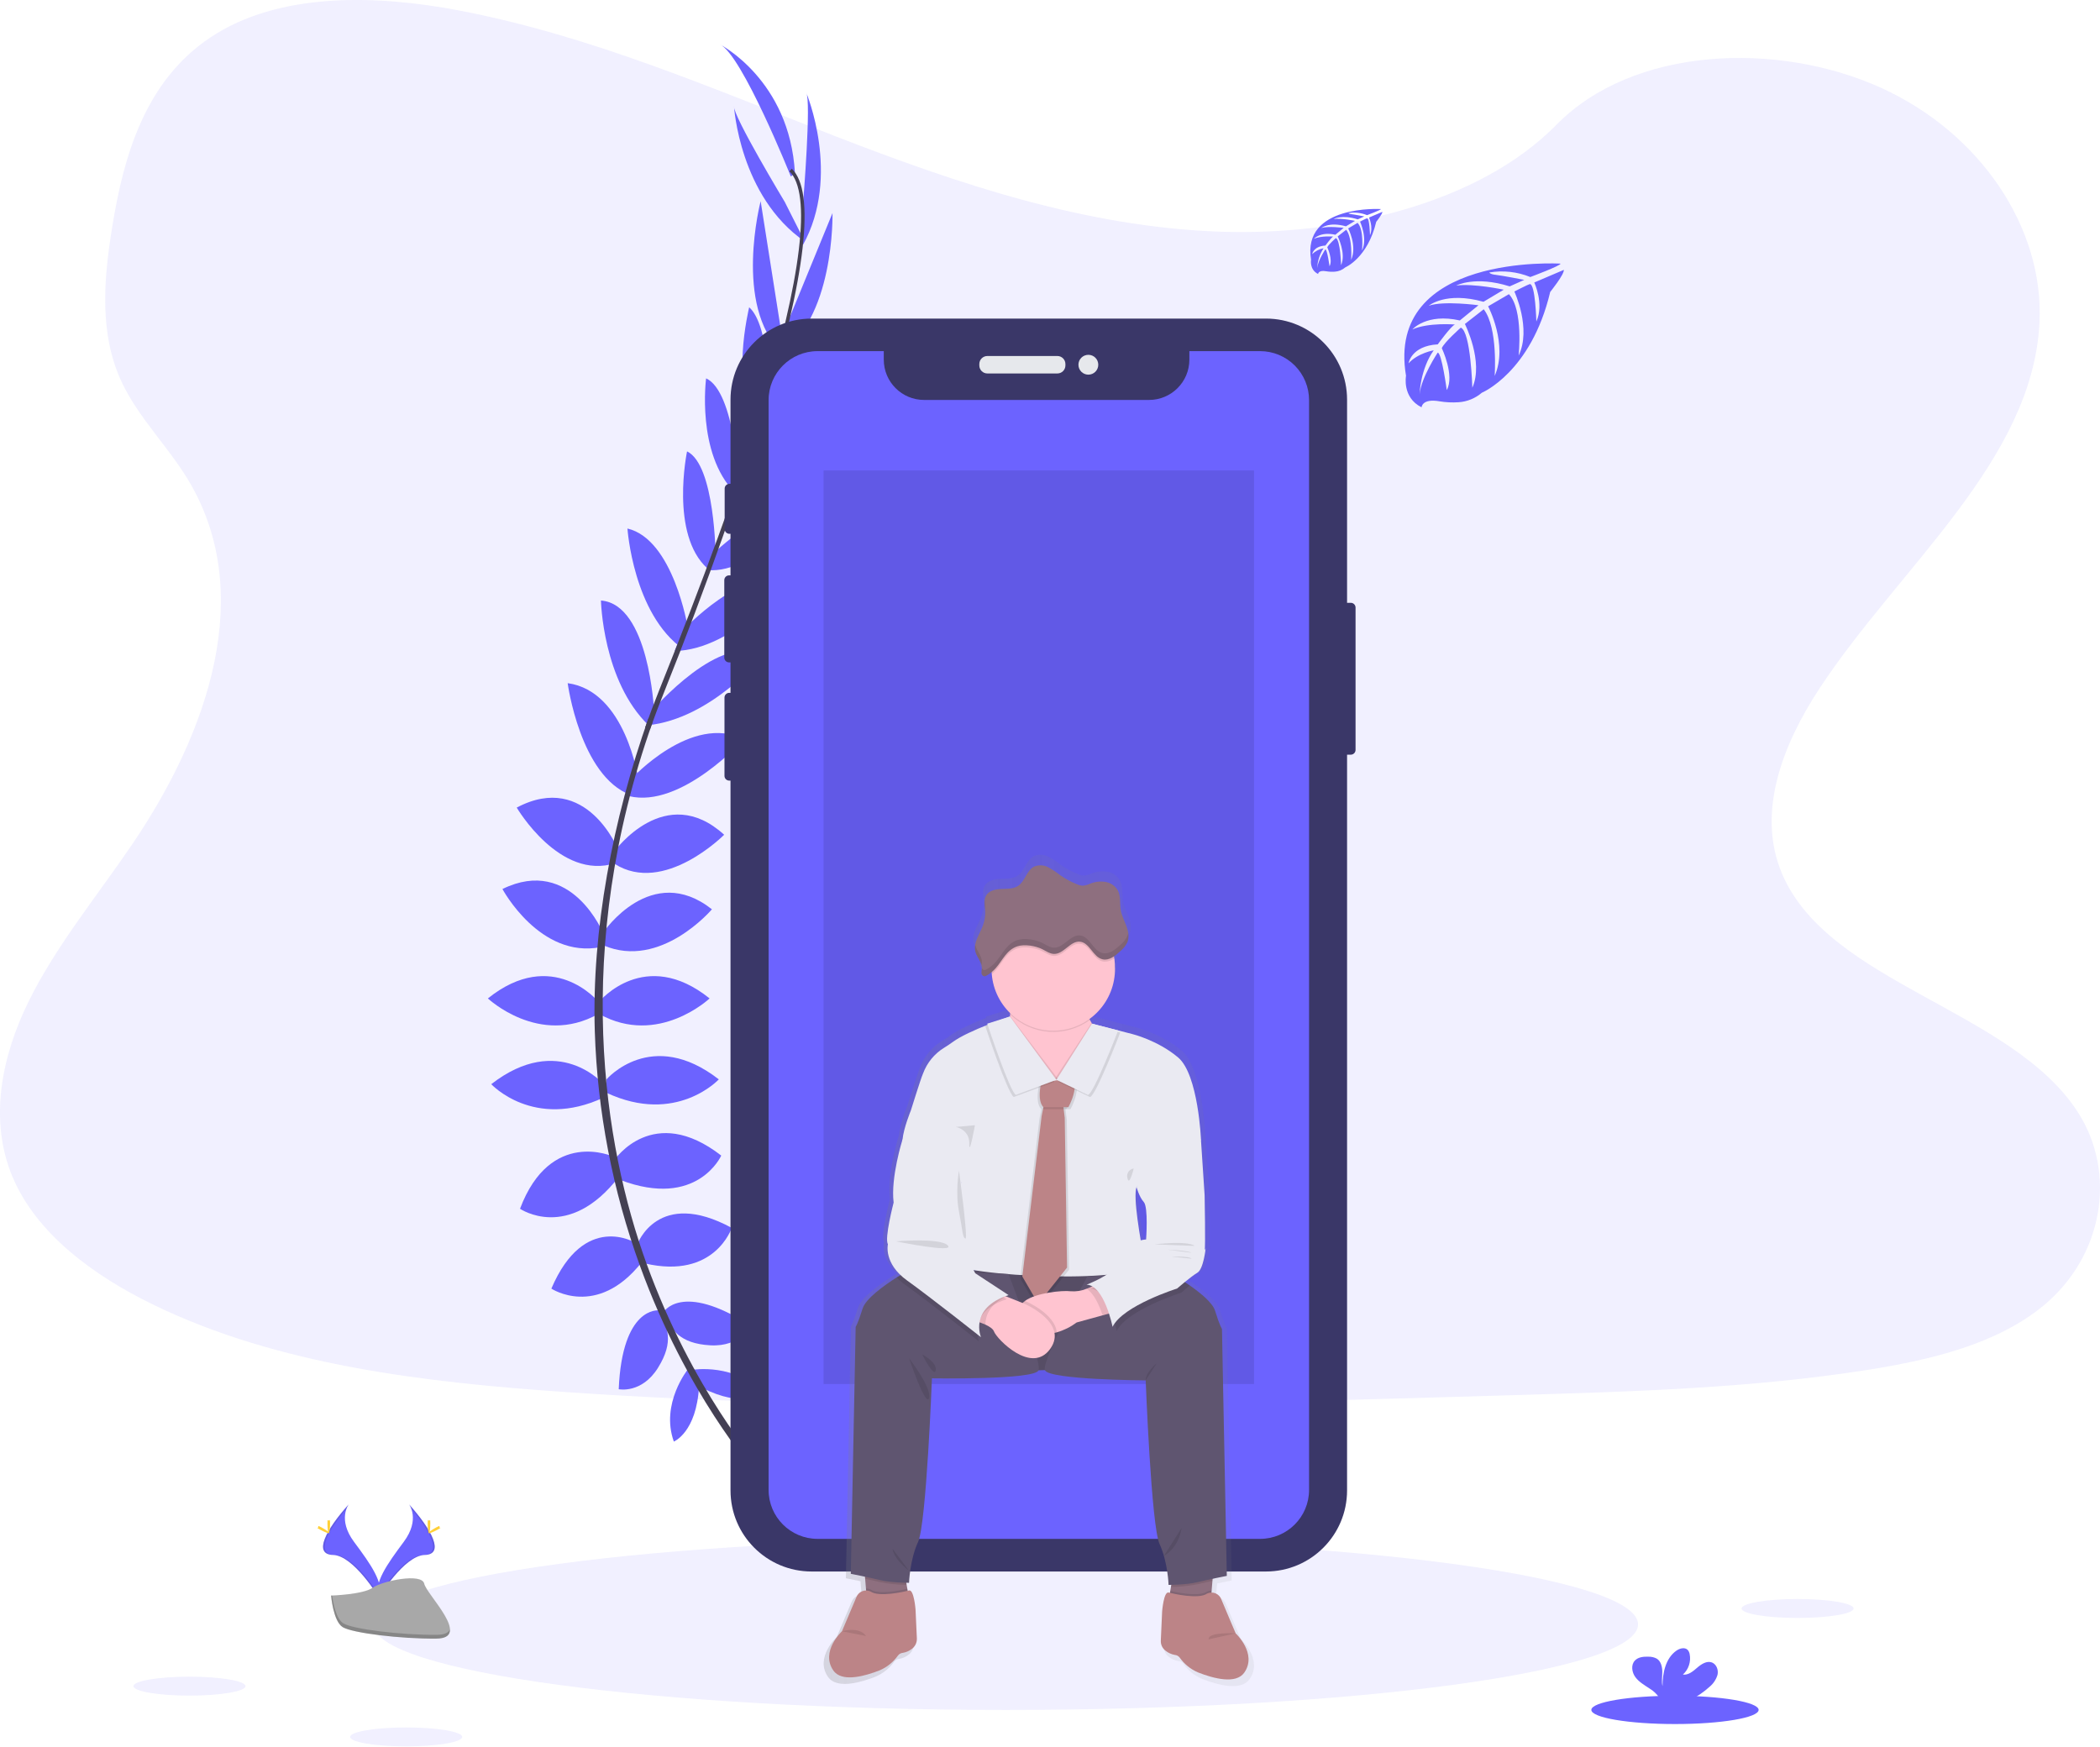
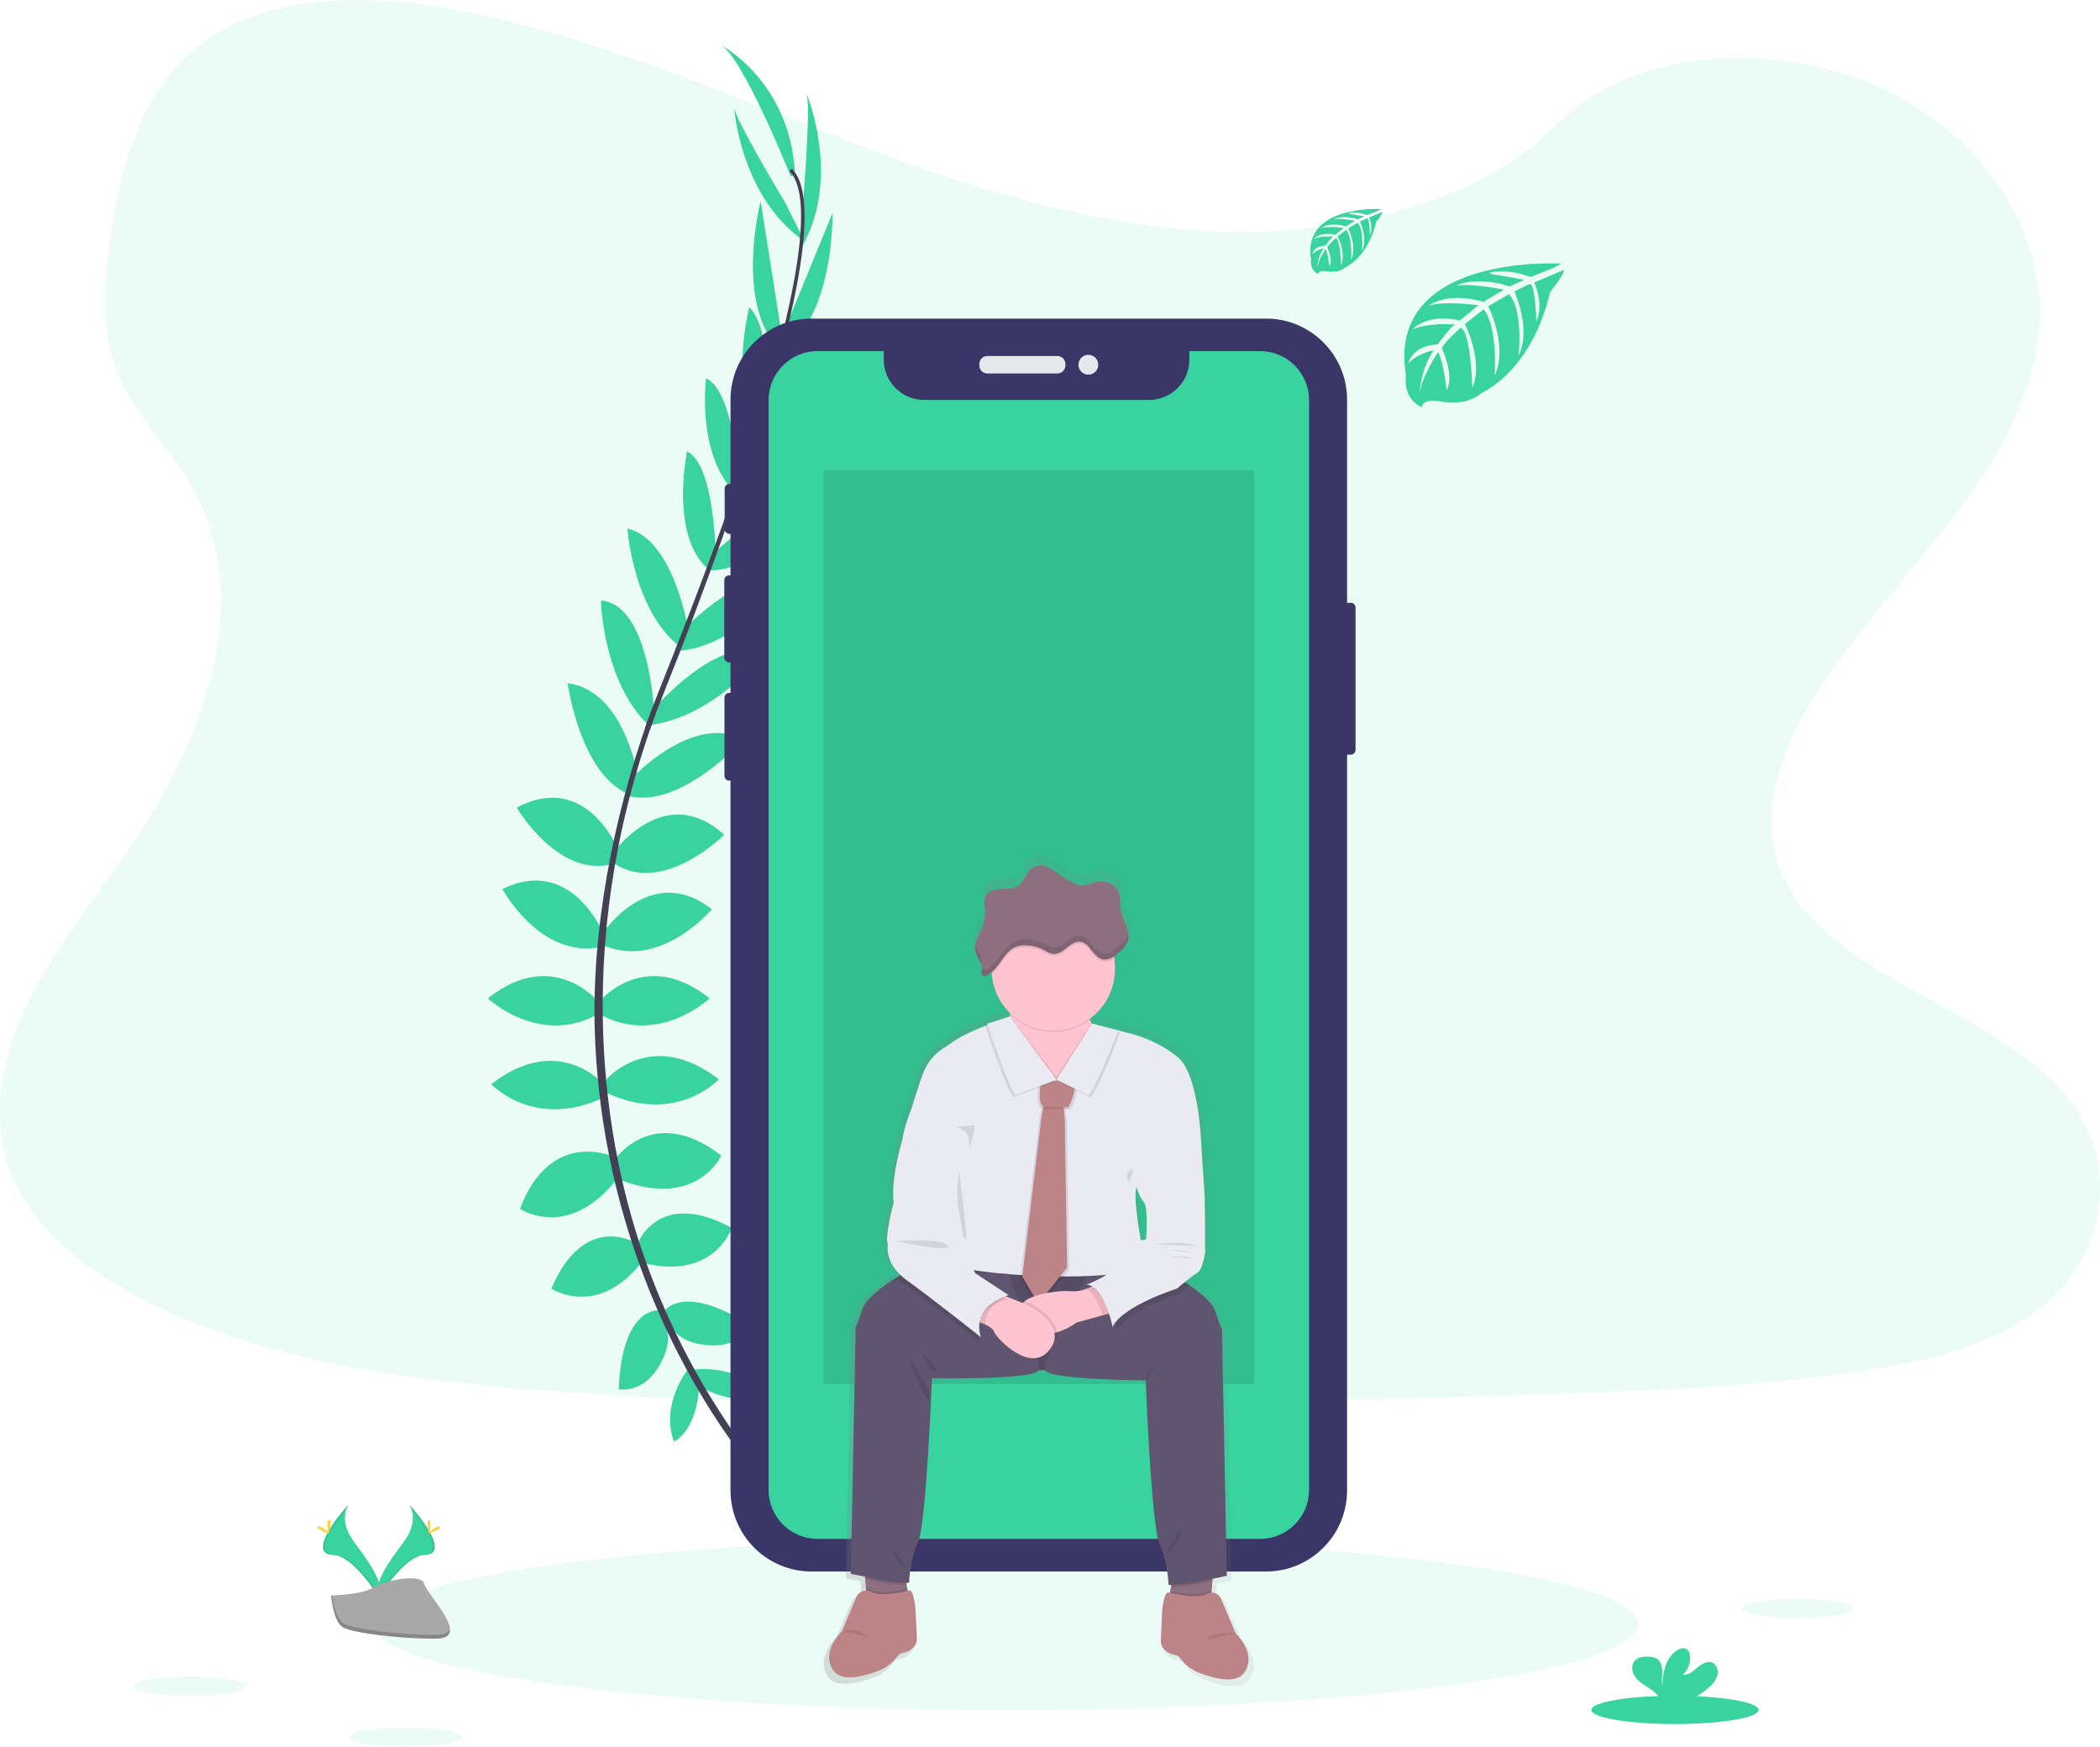
<svg xmlns="http://www.w3.org/2000/svg" id="ae7ad495-543d-4c4b-9483-8059c5566fe6" data-name="Layer 1" width="1009.54" height="839.64" viewBox="0 0 1009.54 839.64">
  <defs>
    <linearGradient id="f9d7795c-47ab-4264-adf8-fc9a284cd87a" x1="491.14" y1="640.96" x2="698.09" y2="640.96" gradientUnits="userSpaceOnUse">
      <stop offset="0" stop-color="gray" stop-opacity="0.25" />
      <stop offset="0.54" stop-color="gray" stop-opacity="0.12" />
      <stop offset="1" stop-color="gray" stop-opacity="0.1" />
    </linearGradient>
  </defs>
-   <path d="M681.78,141.58c-64.72-2.25-126.36-23.14-185.22-46S379.4,47.39,316.23,35.28c-40.63-7.79-87.1-8.89-119.83,12.89-31.51,21-41.69,57.15-47.16,90.73-4.12,25.26-6.54,51.85,4.74,75.49,7.84,16.42,21.74,30.22,31.36,45.95,33.47,54.72,9.81,122.2-26.45,175.63-17,25.07-36.75,49-49.88,75.66s-19.2,57.25-7.71,84.47c11.38,27,38.51,47.24,67.9,61.49,59.69,28.95,130,37.23,198.61,41.92,151.83,10.39,304.46,5.89,456.69,1.39,56.34-1.67,112.92-3.36,168.34-12.07,30.78-4.84,62.55-12.51,84.9-31.05,28.36-23.53,35.39-63.37,16.38-92.88-31.88-49.49-120-61.78-142.31-114.89-12.26-29.24.33-61.8,18.16-88.92,38.24-58.16,102.33-109.19,105.7-175.67,2.32-45.66-28.49-91.39-76.13-113-49.93-22.64-119.18-19.8-156,17.69C805.59,128.71,738.93,143.56,681.78,141.58Z" transform="translate(-95.23 -30.18)" fill="#6c63ff" opacity="0.1" />
-   <ellipse cx="483.49" cy="780.99" rx="303.97" ry="41.12" fill="#6c63ff" opacity="0.1" />
-   <path d="M428.24,688.75s21-3.36,33.6,11.48c0,0-9.24,7.28-29.12-2.8Z" transform="translate(-95.23 -30.18)" fill="#6c63ff" />
-   <path d="M426,688.42S412.6,705,419.17,723.27c0,0,10.92-4.37,12.11-26.63Z" transform="translate(-95.23 -30.18)" fill="#6c63ff" />
-   <path d="M414,661.31s8.4-15.4,42,6.16c0,0-4.48,10.36-19.32,9.52S417.87,669.43,414,661.31Z" transform="translate(-95.23 -30.18)" fill="#6c63ff" />
-   <path d="M411.79,660.2s-17.43-2-19.12,37.9c0,0,11.05,2.3,18.9-10.33S416.17,668.08,411.79,660.2Z" transform="translate(-95.23 -30.18)" fill="#6c63ff" />
-   <path d="M401.63,628.38s9.8-27.17,45.37-7.85c0,0-8.12,24.93-41.73,17.09Z" transform="translate(-95.23 -30.18)" fill="#6c63ff" />
-   <path d="M390.71,587.77s18.48-27.44,51.25-2c0,0-11.48,25.76-48.45,11.76Z" transform="translate(-95.23 -30.18)" fill="#6c63ff" />
-   <path d="M386.79,549.13s21.56-25.2,54,0c0,0-20.45,22.12-54,6.44Z" transform="translate(-95.23 -30.18)" fill="#6c63ff" />
-   <path d="M383.43,511.61s21.84-26.33,52.93-1.4c0,0-24.65,23.24-52.93,7.56Z" transform="translate(-95.23 -30.18)" fill="#6c63ff" />
-   <path d="M385.39,478.28s23-33.88,52.09-10.92c0,0-24.65,29.13-52.09,17.36Z" transform="translate(-95.23 -30.18)" fill="#6c63ff" />
-   <path d="M390.71,439.36s24.36-33.6,52.65-7.84c0,0-28.85,29.12-52.65,14Z" transform="translate(-95.23 -30.18)" fill="#6c63ff" />
-   <path d="M398.84,404.57s28.83-31.57,54-19c0,0-30.06,33.53-55.26,27.37Z" transform="translate(-95.23 -30.18)" fill="#6c63ff" />
-   <path d="M408.91,371.6s33.33-38.65,52.65-25.77c0,0-24.52,30-55,33.05Z" transform="translate(-95.23 -30.18)" fill="#6c63ff" />
-   <path d="M423.46,333.34s29.14-31.58,50.42-23.74c0,0-24.92,32.77-54.33,33.61Z" transform="translate(-95.23 -30.18)" fill="#6c63ff" />
-   <path d="M436.64,297.56s32.2-30.24,46.2-24.92c0,0-23.24,33.6-47.6,31.64Z" transform="translate(-95.23 -30.18)" fill="#6c63ff" />
-   <path d="M449.52,264.52s27.72-36.12,42.84-33.32c0,0-16.8,32.2-42.84,37Z" transform="translate(-95.23 -30.18)" fill="#6c63ff" />
-   <path d="M463.49,220s24.51-27.7,37.74-27.63c0,0-19.34,37-38.74,36.66Z" transform="translate(-95.23 -30.18)" fill="#6c63ff" />
-   <path d="M471.78,190.31l23.66-57.68s1.19,52.14-26.68,68.38Z" transform="translate(-95.23 -30.18)" fill="#6c63ff" />
-   <path d="M481.38,126.7s3.92-48.16,1.4-52.08c0,0,16.93,40-1.56,73.36Z" transform="translate(-95.23 -30.18)" fill="#6c63ff" />
-   <path d="M400.72,627.73s-24.55-15.21-40.43,22c0,0,21.84,14.5,43.31-12.51Z" transform="translate(-95.23 -30.18)" fill="#6c63ff" />
-   <path d="M389.93,586.22s-30.1-13.73-44.71,25.12c0,0,23.26,16,47.45-15.3Z" transform="translate(-95.23 -30.18)" fill="#6c63ff" />
-   <path d="M385.39,551.44s-21.56-25.2-54,0c0,0,20.44,22.12,54,6.44Z" transform="translate(-95.23 -30.18)" fill="#6c63ff" />
-   <path d="M382.7,511.61s-21.85-26.33-52.93-1.4c0,0,24.64,23.24,52.93,7.56Z" transform="translate(-95.23 -30.18)" fill="#6c63ff" />
-   <path d="M385.39,479.24s-15.32-37.95-48.62-21.63c0,0,18,33.66,47.27,27.93Z" transform="translate(-95.23 -30.18)" fill="#6c63ff" />
-   <path d="M392.64,439.17s-15.22-38.61-49-20.71c0,0,20.68,35.39,47.5,26.68Z" transform="translate(-95.23 -30.18)" fill="#6c63ff" />
-   <path d="M402.08,404.77s-6-42.34-33.95-46.13c0,0,5.93,44.64,30.22,53.75Z" transform="translate(-95.23 -30.18)" fill="#6c63ff" />
-   <path d="M409.63,371.67s-2.35-51-25.5-52.77c0,0,.78,38.7,22.89,60Z" transform="translate(-95.23 -30.18)" fill="#6c63ff" />
-   <path d="M425.87,331.88s-6.91-42.4-29-47.59c0,0,2.74,41.07,26.81,58Z" transform="translate(-95.23 -30.18)" fill="#6c63ff" />
-   <path d="M439.26,297.87s-.24-44.18-13.74-50.67c0,0-8.37,40,9.83,56.31Z" transform="translate(-95.23 -30.18)" fill="#6c63ff" />
-   <path d="M450.55,264s-1.9-45.5-15.87-51.91c0,0-4.79,36,13.77,54.88Z" transform="translate(-95.23 -30.18)" fill="#6c63ff" />
-   <path d="M465.45,223.6s-.09-37-10.07-45.68c0,0-9.92,40.54,4.86,53.12Z" transform="translate(-95.23 -30.18)" fill="#6c63ff" />
-   <path d="M470.6,188.49l-9.7-61.59s-13.2,50.47,10.16,72.7Z" transform="translate(-95.23 -30.18)" fill="#6c63ff" />
-   <path d="M472.5,127.28s-24.93-41.39-24.41-46c0,0,2.64,43.4,34,65Z" transform="translate(-95.23 -30.18)" fill="#6c63ff" />
-   <path d="M475.42,115.06S451.9,56.25,441.26,51.49c0,0,33.6,17.08,36.12,61.89Z" transform="translate(-95.23 -30.18)" fill="#6c63ff" />
+   <path d="M681.78,141.58c-64.72-2.25-126.36-23.14-185.22-46S379.4,47.39,316.23,35.28c-40.63-7.79-87.1-8.89-119.83,12.89-31.51,21-41.69,57.15-47.16,90.73-4.12,25.26-6.54,51.85,4.74,75.49,7.84,16.42,21.74,30.22,31.36,45.95,33.47,54.72,9.81,122.2-26.45,175.63-17,25.07-36.75,49-49.88,75.66s-19.2,57.25-7.71,84.47c11.38,27,38.51,47.24,67.9,61.49,59.69,28.95,130,37.23,198.61,41.92,151.83,10.39,304.46,5.89,456.69,1.39,56.34-1.67,112.92-3.36,168.34-12.07,30.78-4.84,62.55-12.51,84.9-31.05,28.36-23.53,35.39-63.37,16.38-92.88-31.88-49.49-120-61.78-142.31-114.89-12.26-29.24.33-61.8,18.16-88.92,38.24-58.16,102.33-109.19,105.7-175.67,2.32-45.66-28.49-91.39-76.13-113-49.93-22.64-119.18-19.8-156,17.69C805.59,128.71,738.93,143.56,681.78,141.58Z" transform="translate(-95.23 -30.18)" fill="#38d39f" opacity="0.1" />
+   <ellipse cx="483.49" cy="780.99" rx="303.97" ry="41.12" fill="#38d39f" opacity="0.1" />
+   <path d="M428.24,688.75s21-3.36,33.6,11.48c0,0-9.24,7.28-29.12-2.8Z" transform="translate(-95.23 -30.18)" fill="#38d39f" />
+   <path d="M426,688.42S412.6,705,419.17,723.27c0,0,10.92-4.37,12.11-26.63Z" transform="translate(-95.23 -30.18)" fill="#38d39f" />
+   <path d="M414,661.31s8.4-15.4,42,6.16c0,0-4.48,10.36-19.32,9.52S417.87,669.43,414,661.31Z" transform="translate(-95.23 -30.18)" fill="#38d39f" />
+   <path d="M411.79,660.2s-17.43-2-19.12,37.9c0,0,11.05,2.3,18.9-10.33S416.17,668.08,411.79,660.2Z" transform="translate(-95.23 -30.18)" fill="#38d39f" />
+   <path d="M401.63,628.38s9.8-27.17,45.37-7.85c0,0-8.12,24.93-41.73,17.09Z" transform="translate(-95.23 -30.18)" fill="#38d39f" />
+   <path d="M390.71,587.77s18.48-27.44,51.25-2c0,0-11.48,25.76-48.45,11.76Z" transform="translate(-95.23 -30.18)" fill="#38d39f" />
+   <path d="M386.79,549.13s21.56-25.2,54,0c0,0-20.45,22.12-54,6.44Z" transform="translate(-95.23 -30.18)" fill="#38d39f" />
+   <path d="M383.43,511.61s21.84-26.33,52.93-1.4c0,0-24.65,23.24-52.93,7.56Z" transform="translate(-95.23 -30.18)" fill="#38d39f" />
+   <path d="M385.39,478.28s23-33.88,52.09-10.92c0,0-24.65,29.13-52.09,17.36Z" transform="translate(-95.23 -30.18)" fill="#38d39f" />
+   <path d="M390.71,439.36s24.36-33.6,52.65-7.84c0,0-28.85,29.12-52.65,14Z" transform="translate(-95.23 -30.18)" fill="#38d39f" />
+   <path d="M398.84,404.57s28.83-31.57,54-19c0,0-30.06,33.53-55.26,27.37Z" transform="translate(-95.23 -30.18)" fill="#38d39f" />
+   <path d="M408.91,371.6s33.33-38.65,52.65-25.77c0,0-24.52,30-55,33.05Z" transform="translate(-95.23 -30.18)" fill="#38d39f" />
+   <path d="M423.46,333.34s29.14-31.58,50.42-23.74c0,0-24.92,32.77-54.33,33.61Z" transform="translate(-95.23 -30.18)" fill="#38d39f" />
+   <path d="M436.64,297.56s32.2-30.24,46.2-24.92c0,0-23.24,33.6-47.6,31.64Z" transform="translate(-95.23 -30.18)" fill="#38d39f" />
+   <path d="M449.52,264.52s27.72-36.12,42.84-33.32c0,0-16.8,32.2-42.84,37Z" transform="translate(-95.23 -30.18)" fill="#38d39f" />
+   <path d="M463.49,220s24.51-27.7,37.74-27.63c0,0-19.34,37-38.74,36.66Z" transform="translate(-95.23 -30.18)" fill="#38d39f" />
+   <path d="M471.78,190.31l23.66-57.68s1.19,52.14-26.68,68.38Z" transform="translate(-95.23 -30.18)" fill="#38d39f" />
+   <path d="M481.38,126.7s3.92-48.16,1.4-52.08c0,0,16.93,40-1.56,73.36Z" transform="translate(-95.23 -30.18)" fill="#38d39f" />
+   <path d="M400.72,627.73s-24.55-15.21-40.43,22c0,0,21.84,14.5,43.31-12.51Z" transform="translate(-95.23 -30.18)" fill="#38d39f" />
+   <path d="M389.93,586.22s-30.1-13.73-44.71,25.12c0,0,23.26,16,47.45-15.3Z" transform="translate(-95.23 -30.18)" fill="#38d39f" />
+   <path d="M385.39,551.44s-21.56-25.2-54,0c0,0,20.44,22.12,54,6.44Z" transform="translate(-95.23 -30.18)" fill="#38d39f" />
+   <path d="M382.7,511.61s-21.85-26.33-52.93-1.4c0,0,24.64,23.24,52.93,7.56Z" transform="translate(-95.23 -30.18)" fill="#38d39f" />
+   <path d="M385.39,479.24s-15.32-37.95-48.62-21.63c0,0,18,33.66,47.27,27.93Z" transform="translate(-95.23 -30.18)" fill="#38d39f" />
+   <path d="M392.64,439.17s-15.22-38.61-49-20.71c0,0,20.68,35.39,47.5,26.68Z" transform="translate(-95.23 -30.18)" fill="#38d39f" />
+   <path d="M402.08,404.77s-6-42.34-33.95-46.13c0,0,5.93,44.64,30.22,53.75Z" transform="translate(-95.23 -30.18)" fill="#38d39f" />
+   <path d="M409.63,371.67s-2.35-51-25.5-52.77c0,0,.78,38.7,22.89,60Z" transform="translate(-95.23 -30.18)" fill="#38d39f" />
+   <path d="M425.87,331.88s-6.91-42.4-29-47.59c0,0,2.74,41.07,26.81,58Z" transform="translate(-95.23 -30.18)" fill="#38d39f" />
+   <path d="M439.26,297.87s-.24-44.18-13.74-50.67c0,0-8.37,40,9.83,56.31Z" transform="translate(-95.23 -30.18)" fill="#38d39f" />
+   <path d="M450.55,264s-1.9-45.5-15.87-51.91c0,0-4.79,36,13.77,54.88Z" transform="translate(-95.23 -30.18)" fill="#38d39f" />
+   <path d="M465.45,223.6s-.09-37-10.07-45.68c0,0-9.92,40.54,4.86,53.12Z" transform="translate(-95.23 -30.18)" fill="#38d39f" />
+   <path d="M470.6,188.49l-9.7-61.59s-13.2,50.47,10.16,72.7Z" transform="translate(-95.23 -30.18)" fill="#38d39f" />
+   <path d="M472.5,127.28s-24.93-41.39-24.41-46c0,0,2.64,43.4,34,65Z" transform="translate(-95.23 -30.18)" fill="#38d39f" />
+   <path d="M475.42,115.06S451.9,56.25,441.26,51.49c0,0,33.6,17.08,36.12,61.89Z" transform="translate(-95.23 -30.18)" fill="#38d39f" />
  <path d="M462.36,229.35l-1.61-.49c19.85-64.73,24.81-106,13.95-116.34l1.16-1.22C487.36,122.21,482.7,163,462.36,229.35Z" transform="translate(-95.23 -30.18)" fill="#444053" />
  <path d="M407.7,380.87l-2.37-.84c2.1-5.93,4.37-11.95,6.75-17.89,20.72-51.64,38.36-99.67,49.67-136.55l2.07-1c-11.33,36.95-28.65,86.83-49.4,138.53C412.05,369,409.79,375,407.7,380.87Z" transform="translate(-95.23 -30.18)" fill="#444053" />
  <path d="M457.79,737.2c-.32-.36-32.5-36.58-54.92-98.44A364.43,364.43,0,0,1,381.17,526c-1.54-48.13,8.56-101.87,25.86-150.68l1.88,2.2c-38.83,109.56-23.4,203.45-2.94,260,22.2,61.29,54,97.13,54.32,97.48Z" transform="translate(-95.23 -30.18)" fill="#444053" />
  <rect x="642.8" y="289.82" width="8.86" height="73.02" rx="2.29" ry="2.29" fill="#3a3768" />
  <rect x="348.37" y="232.61" width="4.97" height="24.04" rx="2.29" ry="2.29" fill="#3a3768" />
  <rect x="348.19" y="276.63" width="5.6" height="41.84" rx="2.29" ry="2.29" fill="#3a3768" />
  <rect x="348.28" y="333.11" width="5.33" height="42.2" rx="2.29" ry="2.29" fill="#3a3768" />
  <rect x="351.18" y="153.17" width="296.4" height="602.39" rx="38.99" ry="38.99" fill="#3a3768" />
-   <path d="M701,199H667v4.09a19.38,19.38,0,0,1-19.39,19.38H539.48a19.38,19.38,0,0,1-19.39-19.38V199H488.26a23.54,23.54,0,0,0-23.54,23.54V746.51a23.54,23.54,0,0,0,23.54,23.54H701a23.54,23.54,0,0,0,23.54-23.54V222.58A23.54,23.54,0,0,0,701,199Z" transform="translate(-95.23 -30.18)" fill="#6c63ff" />
+   <path d="M701,199H667v4.09a19.38,19.38,0,0,1-19.39,19.38H539.48a19.38,19.38,0,0,1-19.39-19.38V199H488.26a23.54,23.54,0,0,0-23.54,23.54V746.51a23.54,23.54,0,0,0,23.54,23.54H701a23.54,23.54,0,0,0,23.54-23.54V222.58A23.54,23.54,0,0,0,701,199Z" transform="translate(-95.23 -30.18)" fill="#38d39f" />
  <rect x="470.79" y="171.16" width="41.39" height="8.4" rx="3.87" ry="3.87" fill="#e6e8ec" />
  <circle cx="523.21" cy="175.36" r="4.77" fill="#e6e8ec" />
-   <path d="M845.43,156.93s-84.2-5.08-74.28,53.92c0,0-2,10.43,7.48,15.16,0,0,.15-4.37,8.64-2.88a39.5,39.5,0,0,0,9.15.44A19.06,19.06,0,0,0,807.6,219h0s23.67-9.78,32.87-48.46c0,0,6.81-8.44,6.54-10.61L832.8,166s4.86,10.25,1,18.77c0,0-.46-18.4-3.19-18-.55.08-7.38,3.55-7.38,3.55s8.35,17.85,2.05,30.83c0,0,2.39-22-4.66-29.54l-10,5.84s9.76,18.44,3.14,33.49c0,0,1.7-23.08-5.25-32.07l-9.06,7.07s9.17,18.17,3.58,30.65c0,0-.73-26.86-5.54-28.89,0,0-7.93,7-9.14,9.86,0,0,6.28,13.2,2.38,20.16,0,0-2.39-17.9-4.35-18,0,0-7.9,11.86-8.72,20,0,0,.34-12.09,6.81-21.12,0,0-7.64,1.31-12.1,6.26,0,0,1.23-8.38,14.05-9.12,0,0,6.53-9,8.27-9.54,0,0-12.74-1.07-20.47,2.36,0,0,6.8-7.91,22.81-4.31l8.95-7.31s-16.78-2.29-23.9.24c0,0,8.19-7,26.31-1.9l9.74-5.82s-14.31-3.08-22.83-2c0,0,9-4.85,25.69.41l7-3.13s-10.48-2.06-13.55-2.39-3.23-1.17-3.23-1.17a36.35,36.35,0,0,1,19.69,2.19S845.68,157.86,845.43,156.93Z" transform="translate(-95.23 -30.18)" fill="#6c63ff" />
-   <path d="M759.06,130.69s-38-2.29-33.56,24.37c0,0-.89,4.71,3.38,6.85,0,0,.07-2,3.91-1.31a17.51,17.51,0,0,0,4.13.2,8.56,8.56,0,0,0,5.05-2.08h0s10.7-4.42,14.86-21.9c0,0,3.07-3.81,2.95-4.79l-6.42,2.74s2.19,4.63.47,8.48c0,0-.21-8.31-1.44-8.12-.25,0-3.34,1.61-3.34,1.61s3.78,8.07.93,13.93c0,0,1.08-9.94-2.11-13.35L743.35,140s4.41,8.33,1.42,15.13c0,0,.77-10.43-2.37-14.49l-4.09,3.2s4.14,8.21,1.62,13.85c0,0-.34-12.14-2.51-13.06,0,0-3.58,3.16-4.13,4.46,0,0,2.84,6,1.08,9.11,0,0-1.08-8.09-2-8.13,0,0-3.57,5.36-3.94,9a19.52,19.52,0,0,1,3.08-9.54,10.76,10.76,0,0,0-5.47,2.83s.56-3.79,6.35-4.12c0,0,3-4.07,3.74-4.32,0,0-5.76-.48-9.25,1.07,0,0,3.07-3.57,10.3-1.95l4-3.3s-7.59-1-10.8.11c0,0,3.7-3.16,11.89-.86l4.4-2.63s-6.47-1.39-10.32-.89c0,0,4.07-2.19,11.61.18l3.15-1.41s-4.74-.93-6.13-1.08-1.46-.53-1.46-.53a16.39,16.39,0,0,1,8.9,1S759.18,131.11,759.06,130.69Z" transform="translate(-95.23 -30.18)" fill="#6c63ff" />
+   <path d="M845.43,156.93s-84.2-5.08-74.28,53.92c0,0-2,10.43,7.48,15.16,0,0,.15-4.37,8.64-2.88a39.5,39.5,0,0,0,9.15.44A19.06,19.06,0,0,0,807.6,219h0s23.67-9.78,32.87-48.46c0,0,6.81-8.44,6.54-10.61L832.8,166s4.86,10.25,1,18.77c0,0-.46-18.4-3.19-18-.55.08-7.38,3.55-7.38,3.55s8.35,17.85,2.05,30.83c0,0,2.39-22-4.66-29.54l-10,5.84s9.76,18.44,3.14,33.49c0,0,1.7-23.08-5.25-32.07l-9.06,7.07s9.17,18.17,3.58,30.65c0,0-.73-26.86-5.54-28.89,0,0-7.93,7-9.14,9.86,0,0,6.28,13.2,2.38,20.16,0,0-2.39-17.9-4.35-18,0,0-7.9,11.86-8.72,20,0,0,.34-12.09,6.81-21.12,0,0-7.64,1.31-12.1,6.26,0,0,1.23-8.38,14.05-9.12,0,0,6.53-9,8.27-9.54,0,0-12.74-1.07-20.47,2.36,0,0,6.8-7.91,22.81-4.31l8.95-7.31s-16.78-2.29-23.9.24c0,0,8.19-7,26.31-1.9l9.74-5.82s-14.31-3.08-22.83-2c0,0,9-4.85,25.69.41l7-3.13s-10.48-2.06-13.55-2.39-3.23-1.17-3.23-1.17a36.35,36.35,0,0,1,19.69,2.19S845.68,157.86,845.43,156.93Z" transform="translate(-95.23 -30.18)" fill="#38d39f" />
+   <path d="M759.06,130.69s-38-2.29-33.56,24.37c0,0-.89,4.71,3.38,6.85,0,0,.07-2,3.91-1.31a17.51,17.51,0,0,0,4.13.2,8.56,8.56,0,0,0,5.05-2.08h0s10.7-4.42,14.86-21.9c0,0,3.07-3.81,2.95-4.79l-6.42,2.74s2.19,4.63.47,8.48c0,0-.21-8.31-1.44-8.12-.25,0-3.34,1.61-3.34,1.61s3.78,8.07.93,13.93c0,0,1.08-9.94-2.11-13.35L743.35,140s4.41,8.33,1.42,15.13c0,0,.77-10.43-2.37-14.49l-4.09,3.2s4.14,8.21,1.62,13.85c0,0-.34-12.14-2.51-13.06,0,0-3.58,3.16-4.13,4.46,0,0,2.84,6,1.08,9.11,0,0-1.08-8.09-2-8.13,0,0-3.57,5.36-3.94,9a19.52,19.52,0,0,1,3.08-9.54,10.76,10.76,0,0,0-5.47,2.83s.56-3.79,6.35-4.12c0,0,3-4.07,3.74-4.32,0,0-5.76-.48-9.25,1.07,0,0,3.07-3.57,10.3-1.95l4-3.3s-7.59-1-10.8.11c0,0,3.7-3.16,11.89-.86l4.4-2.63s-6.47-1.39-10.32-.89c0,0,4.07-2.19,11.61.18l3.15-1.41s-4.74-.93-6.13-1.08-1.46-.53-1.46-.53a16.39,16.39,0,0,1,8.9,1S759.18,131.11,759.06,130.69Z" transform="translate(-95.23 -30.18)" fill="#38d39f" />
  <rect x="395.91" y="226.18" width="206.95" height="439.24" opacity="0.1" />
  <path d="M691.75,818.22s-4.88-11.36-7.06-16.6c-1.23-3-3.31-3.5-4.9-3.43l.09-1,.39-4.73.08-1c3.77-.79,7-1.41,7-1.41L685,668.73s-1-1.28-3.42-9c-1.2-3.85-7-8.58-12.42-12.35-.85-.59-1.68-1.15-2.5-1.69a62.39,62.39,0,0,1,6.21-4.58c3.08-1.79,4.1-12,4.1-12l-.51,1c.51-1,0-27.07,0-27.07l-1.8-27.06s-1.28-32.17-11.28-40.6S640.75,524,640.75,524l-7-1.8h0l-12.9-3.31c-.36-.59-.71-1.21-1-1.86-.13-.25-.25-.51-.37-.77a30.2,30.2,0,0,0,12.75-24.65,29.73,29.73,0,0,0-.39-4.84c0-.3-.11-.61-.17-.91a25.2,25.2,0,0,0,3-2.41,13.63,13.63,0,0,0,3.66-4.49h0a7.57,7.57,0,0,0,.34-1.05c0-.1,0-.2.06-.31s.09-.53.12-.8c0-.1,0-.2,0-.3,0-.29,0-.59,0-.88,0-.07,0-.14,0-.22,0-.33-.05-.66-.1-1a.13.13,0,0,0,0-.06h0a17.21,17.21,0,0,0-.9-3.4c-1-2.58-2.3-5-2.77-7.75-.58-3.25.09-6.8-1.46-9.72a8.67,8.67,0,0,0-6.09-4.19,14.35,14.35,0,0,0-7.52.86,10.7,10.7,0,0,1-3.71,1,7.75,7.75,0,0,1-2.71-.66,40.19,40.19,0,0,1-8.4-4.51,40.22,40.22,0,0,0-6-3.92,8.12,8.12,0,0,0-6.92-.28c-3.7,1.88-4.4,7.12-7.84,9.43-2.37,1.6-5.46,1.44-8.32,1.54s-6.1.81-7.51,3.29c-1,1.72-.76,3.77-.57,5.78l.06.68c0,.24,0,.49.06.73a18.37,18.37,0,0,1-1.13,7.56c-1.38,3.66-4,7.27-3.91,11h0a7.66,7.66,0,0,0,.23,1.76,8.45,8.45,0,0,0,.28.85h0a37.24,37.24,0,0,0,1.85,3.61l.09.16c.07.14.14.28.2.42s.18.38.25.57.08.19.11.28.13.37.18.56a5.36,5.36,0,0,1,.21,1.74,16.2,16.2,0,0,0-.19,2.29,1.68,1.68,0,0,0,1.34,1.63,2.23,2.23,0,0,0,1.16-.36,18.57,18.57,0,0,0,2.55-1.75c0,.32,0,.64.06,1a30.26,30.26,0,0,0,9.09,18.83c0,.31,0,.63-.07,1s-.05.72-.07,1.09h0l-11.2,3.52s.06.2.18.54l-1.18.47h0c-5.81,2.35-12.28,5.27-15.9,7.92-1.6,1.16-3.06,2.11-4.37,2.9a25,25,0,0,0-10.36,12.55l-.15.38c-1,2.29-5.9,17.87-5.9,17.87s-3.59,8.68-4.11,14.3c0,0-5.9,18.63-4.36,30.89,0,0-4.62,17.62-2.82,20.42,0,0-1.84,7.58,6.24,15.21-.59.36-1.23.75-1.9,1.18-6.26,3.94-15.29,10.33-16.83,15.26-2.39,7.67-3.42,9-3.42,9L501.88,789s3.23.62,7,1.4l.08,1,.39,4.72.09,1c-1.59-.07-3.67.48-4.9,3.44-2.19,5.23-7,16.58-7,16.58s-10.77,10-4.24,19.28a6.68,6.68,0,0,0,1,1.16c4.69,4.26,14.69,1.53,21.8-1.25a21.26,21.26,0,0,0,9-7.26,3.42,3.42,0,0,1,2.4-1.33,9.8,9.8,0,0,0,4.47-1.95,6,6,0,0,0,2.46-5,.76.76,0,0,1,0-.15l-.63-14.23s-.77-9.94-3.22-9.3l-.63.15-.17-1h0l-.33-1.93-.17-1,1.36,0s.34-11.24,4.45-20.08S541.9,693,541.9,693s50.87.83,52.57-3.94v0c1,0,2.09,0,3.13-.07,1.71,4.77,49.72,5,49.72,5s2.73,71.49,6.83,80.34a40.82,40.82,0,0,1,2.15,5.86h0a65.41,65.41,0,0,1,2.31,14.21l1.36,0-.18,1-.33,1.92-.17,1-.65-.15c-2.43-.63-3.2,9.31-3.2,9.31l-.65,14.32a5.81,5.81,0,0,0,2.38,5,10,10,0,0,0,4.55,2,3.34,3.34,0,0,1,2.4,1.32,21.32,21.32,0,0,0,9,7.26c7.68,3,18.72,5.93,22.82.1C702.52,828.18,691.75,818.22,691.75,818.22ZM562.45,639.88v0l.12,0ZM642.8,599s1.29,4.85,3.59,7.4,1.16,18.39,1.16,18.39a14.2,14.2,0,0,0-2.68.43C643.1,614.69,641.47,603,642.8,599Z" transform="translate(-95.23 -30.18)" fill="url(#f9d7795c-47ab-4264-adf8-fc9a284cd87a)" />
  <polygon points="436.96 768.43 416.85 770.43 416.29 763.7 415.9 759.07 415.35 752.3 434.35 753.3 435.86 761.99 436.18 763.88 436.19 763.88 436.96 768.43" fill="#8e6f7f" />
  <polygon points="583.41 753.31 582.86 760.07 582.48 764.7 581.91 771.43 561.79 769.43 562.59 764.88 562.9 763 564.41 754.31 583.41 753.31" fill="#8e6f7f" />
  <path d="M657.33,686.1l-59.8,2.81q-4.08.2-8.16,0l-57.13-2.8V640.85H657.33Z" transform="translate(-95.23 -30.18)" fill="#5f5570" />
  <path d="M657.33,686.1l-59.8,2.81q-4.08.2-8.16,0l-57.13-2.8V640.85H657.33Z" transform="translate(-95.23 -30.18)" opacity="0.1" />
  <path d="M580.75,518.91s-19.92,6.69-27.42,12.19c-1.56,1.14-3,2.08-4.26,2.85A24.4,24.4,0,0,0,539,546.23c-.05.14-.1.26-.15.37-1,2.25-5.75,17.5-5.75,17.5s-3.5,8.5-4,14,28.5,20.25,28.5,20.25-14,30.5-7.75,38.25,97.5,11.5,95.5,0-5.5-30.5-3.75-35.75l31-22.5s-1.25-31.5-11-39.75-22-11.25-22-11.25l-19.41-5s-6.84,17-14.34,19.25S581.92,533.46,580.75,518.91Z" transform="translate(-95.23 -30.18)" fill="#eaeaf2" />
  <path d="M608.73,547.54s-8.46,7.06-12.9,0c0,0-4,11.94,0,15.94l-.15.81-.71,3.56-9.26,77L593.33,658,607.2,640.6l-1.12-72-.5-4.13-.12-1h2.37S614.12,552.6,608.73,547.54Z" transform="translate(-95.23 -30.18)" opacity="0.1" />
  <path d="M610.73,547.54s-8.46,7.06-12.9,0c0,0-4,11.94,0,15.94l-.15.81-.71,3.56-9.26,77L595.33,658,609.2,640.6l-1.12-72-.5-4.13-.12-1h2.37S616.12,552.6,610.73,547.54Z" transform="translate(-95.23 -30.18)" opacity="0.1" />
  <polygon points="512.97 609.43 499.1 626.8 491.46 613.72 500.73 536.68 501.44 533.12 501.6 532.3 502.85 529.06 511.23 532.3 511.35 533.3 511.85 537.43 512.97 609.43" fill="#bc8487" />
  <path d="M531.09,792.16a67.93,67.93,0,0,1-12.85-1.31c-2.09-.52-4.71-1.1-7.1-1.61l-.56-6.77,19,1Z" transform="translate(-95.23 -30.18)" opacity="0.1" />
  <path d="M594.48,689c-1.66,4.67-51.24,3.85-51.24,3.85s-2.66,70-6.66,78.67-4.34,19.66-4.34,19.66-8.66,0-14-1.33-14-3-14-3l2.34-118.75s1-1.25,3.33-8.76c1.5-4.83,10.3-11.09,16.39-15,3.4-2.14,5.94-3.54,5.94-3.54l29.58,1.2,18.26.74S596.15,684.33,594.48,689Z" transform="translate(-95.23 -30.18)" fill="#5f5570" />
  <path d="M532.2,798.6l-20.12,2-.57-6.73a6,6,0,0,1,2.19.48c3.67,2.64,14.16.54,17.71-.3h0Z" transform="translate(-95.23 -30.18)" opacity="0.1" />
  <path d="M536,818.05a5.87,5.87,0,0,1-2.41,4.89,9.55,9.55,0,0,1-4.35,1.91,3.25,3.25,0,0,0-2.33,1.3,20.87,20.87,0,0,1-8.8,7.11c-6.93,2.72-16.68,5.39-21.25,1.22a6.32,6.32,0,0,1-1-1.13c-6.37-9.12,4.13-18.88,4.13-18.88s4.74-11.12,6.87-16.24a5,5,0,0,1,6.87-2.88c4,2.88,16.13.12,18.5-.49s3.13,9.11,3.13,9.11L536,817.9A.76.76,0,0,0,536,818.05Z" transform="translate(-95.23 -30.18)" fill="#bc8487" />
  <path d="M678.65,783.48l-.56,6.76c-2.39.51-5,1.09-7.11,1.61a68.11,68.11,0,0,1-12.84,1.32l1.51-8.69Z" transform="translate(-95.23 -30.18)" opacity="0.1" />
  <path d="M685,787.85s-8.66,1.67-14,3-14,1.33-14,1.33-.33-11-4.33-19.66S646,693.85,646,693.85s-46.78-.27-48.45-4.94,20.39-45,20.39-45l13.45-.7L657,641.85s5,2.72,10.24,6.39,10.93,8.33,12.1,12.1c2.33,7.51,3.33,8.76,3.33,8.76Z" transform="translate(-95.23 -30.18)" fill="#5f5570" />
  <path d="M677.71,794.87l-.56,6.73-20.13-2,.8-4.55c3.55.85,14,2.94,17.7.3A6,6,0,0,1,677.71,794.87Z" transform="translate(-95.23 -30.18)" opacity="0.1" />
  <path d="M675.52,796.35a5,5,0,0,1,6.88,2.88c2.12,5.12,6.87,16.25,6.87,16.25s10.5,9.75,4.13,18.87c-4,5.72-14.76,2.85-22.24-.09a20.74,20.74,0,0,1-8.8-7.11,3.26,3.26,0,0,0-2.34-1.3,9.81,9.81,0,0,1-4.44-2,5.72,5.72,0,0,1-2.31-4.88l.63-14s.75-9.73,3.12-9.12S671.52,799.23,675.52,796.35Z" transform="translate(-95.23 -30.18)" fill="#bc8487" />
  <path d="M623.83,527.35l-20.19,21.4-.56.6-.73-.43c-4.22-2.5-25.33-15.24-23.52-19.07,1-2.18,1.59-6.72,1.9-10.63,0-.47.06-.93.1-1.38.2-3.09.25-5.49.25-5.49s38-6.5,36.5,0c-.61,2.63.3,5.59,1.59,8.18.38.75.8,1.46,1.21,2.13A33,33,0,0,0,623.83,527.35Z" transform="translate(-95.23 -30.18)" fill="#ffc4d0" />
  <path d="M619.17,520.53a29.65,29.65,0,0,1-38.34-2.69c.2-3.09.25-5.49.25-5.49s38-6.5,36.5,0C617,515,617.88,517.94,619.17,520.53Z" transform="translate(-95.23 -30.18)" opacity="0.1" />
  <path d="M631.24,495.64A29.67,29.67,0,0,1,572,498.46q-.12-1.4-.12-2.82a29.67,29.67,0,1,1,59.33,0Z" transform="translate(-95.23 -30.18)" fill="#ffc4d0" />
  <path d="M630.87,490.9a7.1,7.1,0,0,1-5.58,1.51c-4.58-1-6.15-8-10.83-8.48s-7.79,6-12.53,5.87c-2-.05-3.8-1.36-5.64-2.27-3.22-1.59-8.52-2.56-12-1.36-5.23,1.79-7,6.63-10.34,10.48a15.25,15.25,0,0,1-1.87,1.81q-.12-1.4-.12-2.82a29.67,29.67,0,0,1,59-4.74Z" transform="translate(-95.23 -30.18)" opacity="0.1" />
  <path d="M596.29,486.54c1.84.9,3.6,2.22,5.64,2.27,4.73.12,7.82-6.39,12.52-5.88s6.25,7.45,10.85,8.48c3.09.7,6-1.61,8.31-3.76a13.23,13.23,0,0,0,3.57-4.39c1-2.48.48-5.34-.45-7.86s-2.24-4.94-2.7-7.59c-.56-3.18.09-6.66-1.42-9.52a8.43,8.43,0,0,0-5.94-4.1,14,14,0,0,0-7.33.83,10.37,10.37,0,0,1-3.61,1,7.64,7.64,0,0,1-2.65-.65,39.13,39.13,0,0,1-8.18-4.41,38.35,38.35,0,0,0-5.83-3.84,7.86,7.86,0,0,0-6.74-.27c-3.6,1.84-4.29,7-7.64,9.23-2.31,1.56-5.32,1.4-8.1,1.51s-6,.78-7.32,3.21c-1.18,2.09-.59,4.66-.44,7.05a18.1,18.1,0,0,1-1.11,7.4c-1.55,4.14-4.7,8.22-3.58,12.5.73,2.81,3.25,5.14,3.1,8a15.25,15.25,0,0,0-.19,2.23,1.65,1.65,0,0,0,1.31,1.6,2,2,0,0,0,1.12-.36,16.72,16.72,0,0,0,4.41-3.57c3.38-3.86,5.13-8.69,10.36-10.48C587.78,484,593.07,484.94,596.29,486.54Z" transform="translate(-95.23 -30.18)" fill="#8e6f7f" />
  <path d="M630.7,661.1l-5.4,1.47L612.83,666a30.13,30.13,0,0,1-9.59,4.77c-7.63,1.93-12.56-2.27-16.66-8.77-1.65-2.6-.82-4.68,1.34-6.31,5.2-3.93,18.06-5.21,22-4.69a16.46,16.46,0,0,0,7.59-1.18,29.4,29.4,0,0,0,4.91-2.32Z" transform="translate(-95.23 -30.18)" fill="#ffc4d0" />
  <path d="M630.7,661.1l-5.4,1.47c-1.55-4.67-4.1-10.53-7.75-12.78a29.4,29.4,0,0,0,4.91-2.32Z" transform="translate(-95.23 -30.18)" opacity="0.1" />
  <path d="M667.22,648.24c-2.24,1.81-4.14,3.46-4.14,3.46s-26,8.15-31,18.4c0,0-4-20-12.5-20.25,0,0,9.15-3.59,11.79-6.66L657,641.85S662,644.57,667.22,648.24Z" transform="translate(-95.23 -30.18)" opacity="0.1" />
  <path d="M666.83,569.85l5.75,8.5,1.75,26.5s.5,25.5,0,26.5l.5-1s-1,10-4,11.75-9.75,7.6-9.75,7.6-26,8.15-31,18.4c0,0-4-20-12.5-20.25,0,0,12.75-5,12.5-8.25,0,0,9.75-8.75,10.5-11s5.62-2.5,5.62-2.5,1.13-15.5-1.12-18-3.5-7.25-3.5-7.25Z" transform="translate(-95.23 -30.18)" fill="#eaeaf2" />
  <path d="M603.24,670.74c-7.63,1.93-12.56-2.27-16.66-8.77-1.65-2.6-.82-4.68,1.34-6.31l.78.31S602.45,661.93,603.24,670.74Z" transform="translate(-95.23 -30.18)" opacity="0.1" />
  <path d="M600.08,678.73c-9,12.5-25.75-4.88-27-8.38-.45-1.27-2.16-2.4-4.13-3.31a44.58,44.58,0,0,0-7.75-2.57l14.88-12.12,2.85,1.14L587.7,657S609.08,666.23,600.08,678.73Z" transform="translate(-95.23 -30.18)" fill="#ffc4d0" />
  <path d="M578.93,653.49c-8.2,3.9-9.95,9.51-10,13.55a44.58,44.58,0,0,0-7.75-2.57l14.88-12.12Z" transform="translate(-95.23 -30.18)" opacity="0.1" />
  <path d="M565.83,675.1s-24-19-35.5-27.25a28.12,28.12,0,0,1-4-3.46c3.4-2.14,5.94-3.54,5.94-3.54l29.58,1.2c.79,1.37,1.26,2.3,1.26,2.3l16,10.5C559.83,661.1,565.83,675.1,565.83,675.1Z" transform="translate(-95.23 -30.18)" opacity="0.1" />
  <path d="M533.83,575.35l-4.75,2.75s-5.75,18.25-4.25,30.25c0,0-4.5,17.25-2.75,20,0,0-2.25,9.25,9.25,17.5s35.5,27.25,35.5,27.25-6-14,13.25-20.25l-16-10.5s-5.37-10.66-10.5-13c0,0-4-4-1.5-6.75s4.5-5.75,4.5-8.5,1-15.75,1-15.75l3-14Z" transform="translate(-95.23 -30.18)" fill="#eaeaf2" />
  <path d="M606.58,563.47h-9.75a1.29,1.29,0,0,1-.16-.18l.16-.82,1.25-3.24,8.38,3.24Z" transform="translate(-95.23 -30.18)" opacity="0.1" />
  <path d="M609.73,546.54s-8.46,7.06-12.9,0c0,0-4,11.94,0,15.94h12S615.12,551.6,609.73,546.54Z" transform="translate(-95.23 -30.18)" fill="#bc8487" />
  <path d="M621.17,523.35l12.6,3.25s-11.94,31-14.57,31l-15.12-7.25Z" transform="translate(-95.23 -30.18)" opacity="0.1" />
  <path d="M623.83,527.35l-20.19,21.4-.56.6-.73-.43L620,522l.43.71A33,33,0,0,0,623.83,527.35Z" transform="translate(-95.23 -30.18)" opacity="0.1" />
  <path d="M620.17,522.35l12.6,3.25s-11.94,31-14.57,31l-15.12-7.25Z" transform="translate(-95.23 -30.18)" fill="#eaeaf2" />
  <path d="M579.75,519.91l-10.92,3.44s10.75,32.5,13.75,34.25l19.5-7.25Z" transform="translate(-95.23 -30.18)" opacity="0.1" />
  <path d="M603.64,548.75l-.56.6s-26.25-15.25-24.25-19.5c1-2.18,1.59-6.72,1.9-10.63l0-.61Z" transform="translate(-95.23 -30.18)" opacity="0.1" />
  <path d="M580.75,518.91l-10.92,3.44s10.75,32.5,13.75,34.25l19.5-7.25Z" transform="translate(-95.23 -30.18)" fill="#eaeaf2" />
  <path d="M554.74,572s6.58,1.17,6.46,8,2.71-8.83,2.71-8.83Z" transform="translate(-95.23 -30.18)" opacity="0.1" />
  <path d="M556.24,593s-1.83,10.33,0,19.67,1.67,12.5,3.09,13S556.24,593,556.24,593Z" transform="translate(-95.23 -30.18)" opacity="0.1" />
  <path d="M640.24,592a3.62,3.62,0,0,0-3,4.67C638.08,600.85,640.24,592,640.24,592Z" transform="translate(-95.23 -30.18)" opacity="0.1" />
  <path d="M525.91,627s21.43-1.83,25,2S525.91,627,525.91,627Z" transform="translate(-95.23 -30.18)" opacity="0.1" />
  <path d="M650.24,628.45s15.67-1.93,19.34.74" transform="translate(-95.23 -30.18)" opacity="0.1" />
  <path d="M656.58,631s9.33.33,11.5,1.5" transform="translate(-95.23 -30.18)" opacity="0.1" />
  <path d="M658.41,634.35s8.5-.33,9.67,1" transform="translate(-95.23 -30.18)" opacity="0.1" />
  <path d="M538.54,681.35s7.28,3.79,6.54,7.66S538.54,681.35,538.54,681.35Z" transform="translate(-95.23 -30.18)" opacity="0.1" />
  <path d="M532.24,683.19s11.11,14.41,9.6,19.16S532.24,683.19,532.24,683.19Z" transform="translate(-95.23 -30.18)" opacity="0.1" />
  <path d="M651.33,685.58s-5.5,4.53-5.35,8.27" transform="translate(-95.23 -30.18)" opacity="0.1" />
  <path d="M524.33,774.85s0,4.25,7.87,10.5" transform="translate(-95.23 -30.18)" opacity="0.1" />
  <path d="M663.24,764.85s-.84,8.84-8.5,13.42" transform="translate(-95.23 -30.18)" opacity="0.1" />
  <g opacity="0.1">
    <path d="M568.83,464.81c0-.69-.12-1.4-.18-2.1a20.17,20.17,0,0,0,.14,4.58A18.64,18.64,0,0,0,568.83,464.81Z" transform="translate(-95.23 -30.18)" />
    <path d="M567.24,492.75c.15-2.9-2.37-5.23-3.1-8a2.7,2.7,0,0,1-.08-.41,7.71,7.71,0,0,0,.08,3.41c.59,2.29,2.37,4.25,2.93,6.47C567.12,493.7,567.22,493.23,567.24,492.75Z" transform="translate(-95.23 -30.18)" />
    <path d="M637.18,480.26a13.33,13.33,0,0,1-3.57,4.39c-2.33,2.15-5.22,4.46-8.31,3.76-4.59-1-6.17-8-10.85-8.48s-7.79,6-12.52,5.87c-2-.05-3.8-1.36-5.64-2.27-3.22-1.59-8.51-2.56-12-1.36-5.23,1.79-7,6.63-10.36,10.48a16.87,16.87,0,0,1-4.4,3.58,2.12,2.12,0,0,1-1.13.35,1.39,1.39,0,0,1-1.12-.9v.07a15.39,15.39,0,0,0-.19,2.24,1.65,1.65,0,0,0,1.31,1.59,2.12,2.12,0,0,0,1.13-.35,16.87,16.87,0,0,0,4.4-3.58c3.38-3.85,5.13-8.69,10.36-10.48,3.53-1.2,8.82-.23,12,1.36,1.84.91,3.6,2.22,5.64,2.27,4.73.12,7.82-6.39,12.52-5.87s6.26,7.44,10.85,8.48c3.09.7,6-1.61,8.31-3.76a13.33,13.33,0,0,0,3.57-4.39,8.44,8.44,0,0,0,.43-4.54A7.07,7.07,0,0,1,637.18,480.26Z" transform="translate(-95.23 -30.18)" />
  </g>
  <path d="M500,814.48s8.17-2.52,11.56,2.26" transform="translate(-95.23 -30.18)" opacity="0.1" />
  <path d="M689.27,815.48s-13.53-.79-13,2.87" transform="translate(-95.23 -30.18)" opacity="0.1" />
-   <ellipse cx="864.17" cy="773.34" rx="26.93" ry="4.55" fill="#6c63ff" opacity="0.1" />
-   <ellipse cx="91.09" cy="810.68" rx="26.93" ry="4.55" fill="#6c63ff" opacity="0.1" />
-   <ellipse cx="195.26" cy="835.09" rx="26.93" ry="4.55" fill="#6c63ff" opacity="0.1" />
-   <ellipse cx="805.22" cy="822.1" rx="40.21" ry="6.8" fill="#6c63ff" />
-   <path d="M917.08,841.16a11.71,11.71,0,0,0,3.83-5.79c.5-2.29-.48-5-2.68-5.89-2.46-.94-5.09.77-7.08,2.49s-4.28,3.69-6.89,3.32a10.48,10.48,0,0,0,3.25-9.81,4.13,4.13,0,0,0-.91-2c-1.36-1.46-3.84-.84-5.47.32-5.2,3.65-6.65,10.72-6.68,17.07-.53-2.29-.08-4.68-.1-7s-.65-5-2.64-6.23a7.94,7.94,0,0,0-4-.94c-2.34-.09-4.94.15-6.54,1.86-2,2.12-1.46,5.68.26,8s4.35,3.81,6.77,5.42a15,15,0,0,1,4.83,4.61,4.16,4.16,0,0,1,.36.83H908A41.06,41.06,0,0,0,917.08,841.16Z" transform="translate(-95.23 -30.18)" fill="#6c63ff" />
-   <path d="M291.88,753.45s5.5,7.19-2.53,18-14.65,20-12,26.77c0,0,12.12-20.15,22-20.43S302.73,765.57,291.88,753.45Z" transform="translate(-95.23 -30.18)" fill="#6c63ff" />
+   <ellipse cx="864.17" cy="773.34" rx="26.93" ry="4.55" fill="#38d39f" opacity="0.1" />
+   <ellipse cx="91.09" cy="810.68" rx="26.93" ry="4.55" fill="#38d39f" opacity="0.1" />
+   <ellipse cx="195.26" cy="835.09" rx="26.93" ry="4.55" fill="#38d39f" opacity="0.1" />
+   <ellipse cx="805.22" cy="822.1" rx="40.21" ry="6.8" fill="#38d39f" />
+   <path d="M917.08,841.16a11.71,11.71,0,0,0,3.83-5.79c.5-2.29-.48-5-2.68-5.89-2.46-.94-5.09.77-7.08,2.49s-4.28,3.69-6.89,3.32a10.48,10.48,0,0,0,3.25-9.81,4.13,4.13,0,0,0-.91-2c-1.36-1.46-3.84-.84-5.47.32-5.2,3.65-6.65,10.72-6.68,17.07-.53-2.29-.08-4.68-.1-7s-.65-5-2.64-6.23a7.94,7.94,0,0,0-4-.94c-2.34-.09-4.94.15-6.54,1.86-2,2.12-1.46,5.68.26,8s4.35,3.81,6.77,5.42a15,15,0,0,1,4.83,4.61,4.16,4.16,0,0,1,.36.83H908A41.06,41.06,0,0,0,917.08,841.16Z" transform="translate(-95.23 -30.18)" fill="#38d39f" />
+   <path d="M291.88,753.45s5.5,7.19-2.53,18-14.65,20-12,26.77c0,0,12.12-20.15,22-20.43S302.73,765.57,291.88,753.45Z" transform="translate(-95.23 -30.18)" fill="#38d39f" />
  <path d="M291.88,753.45a8.83,8.83,0,0,1,1.12,2.26c9.62,11.3,14.75,21.85,5.5,22.11-8.61.25-18.94,15.65-21.42,19.54.08.3.18.59.29.89,0,0,12.12-20.15,22-20.43S302.73,765.57,291.88,753.45Z" transform="translate(-95.23 -30.18)" opacity="0.1" />
  <path d="M302.09,762.61c0,2.53-.28,4.58-.63,4.58s-.63-2.05-.63-4.58.35-1.34.7-1.34S302.09,760.08,302.09,762.61Z" transform="translate(-95.23 -30.18)" fill="#ffd037" />
  <path d="M305.6,765.63c-2.22,1.21-4.16,1.94-4.32,1.63s1.49-1.54,3.71-2.75,1.35-.33,1.51,0S307.82,764.42,305.6,765.63Z" transform="translate(-95.23 -30.18)" fill="#ffd037" />
-   <path d="M262.87,753.45s-5.5,7.19,2.53,18,14.65,20,12,26.77c0,0-12.11-20.15-22-20.43S252,765.57,262.87,753.45Z" transform="translate(-95.23 -30.18)" fill="#6c63ff" />
+   <path d="M262.87,753.45s-5.5,7.19,2.53,18,14.65,20,12,26.77c0,0-12.11-20.15-22-20.43S252,765.57,262.87,753.45Z" transform="translate(-95.23 -30.18)" fill="#38d39f" />
  <path d="M262.87,753.45a9,9,0,0,0-1.13,2.26c-9.62,11.3-14.74,21.85-5.5,22.11,8.62.25,18.95,15.65,21.43,19.54a7.76,7.76,0,0,1-.3.89s-12.11-20.15-22-20.43S252,765.57,262.87,753.45Z" transform="translate(-95.23 -30.18)" opacity="0.1" />
  <path d="M252.65,762.61c0,2.53.29,4.58.64,4.58s.63-2.05.63-4.58-.35-1.34-.7-1.34S252.65,760.08,252.65,762.61Z" transform="translate(-95.23 -30.18)" fill="#ffd037" />
  <path d="M249.15,765.63c2.22,1.21,4.15,1.94,4.32,1.63s-1.5-1.54-3.72-2.75-1.34-.33-1.51,0S246.93,764.42,249.15,765.63Z" transform="translate(-95.23 -30.18)" fill="#ffd037" />
  <path d="M254.4,797.31s15.36-.48,20-3.77,23.63-7.24,24.77-1.95,23.09,26.29,5.75,26.43-40.3-2.7-44.92-5.51S254.4,797.31,254.4,797.31Z" transform="translate(-95.23 -30.18)" fill="#a8a8a8" />
  <path d="M305.22,816.18c-17.34.14-40.3-2.7-44.92-5.51-3.51-2.15-4.92-9.84-5.39-13.38l-.51,0s1,12.38,5.59,15.2,27.58,5.65,44.92,5.51c5,0,6.73-1.82,6.64-4.46C310.85,815.16,308.94,816.15,305.22,816.18Z" transform="translate(-95.23 -30.18)" opacity="0.2" />
</svg>
